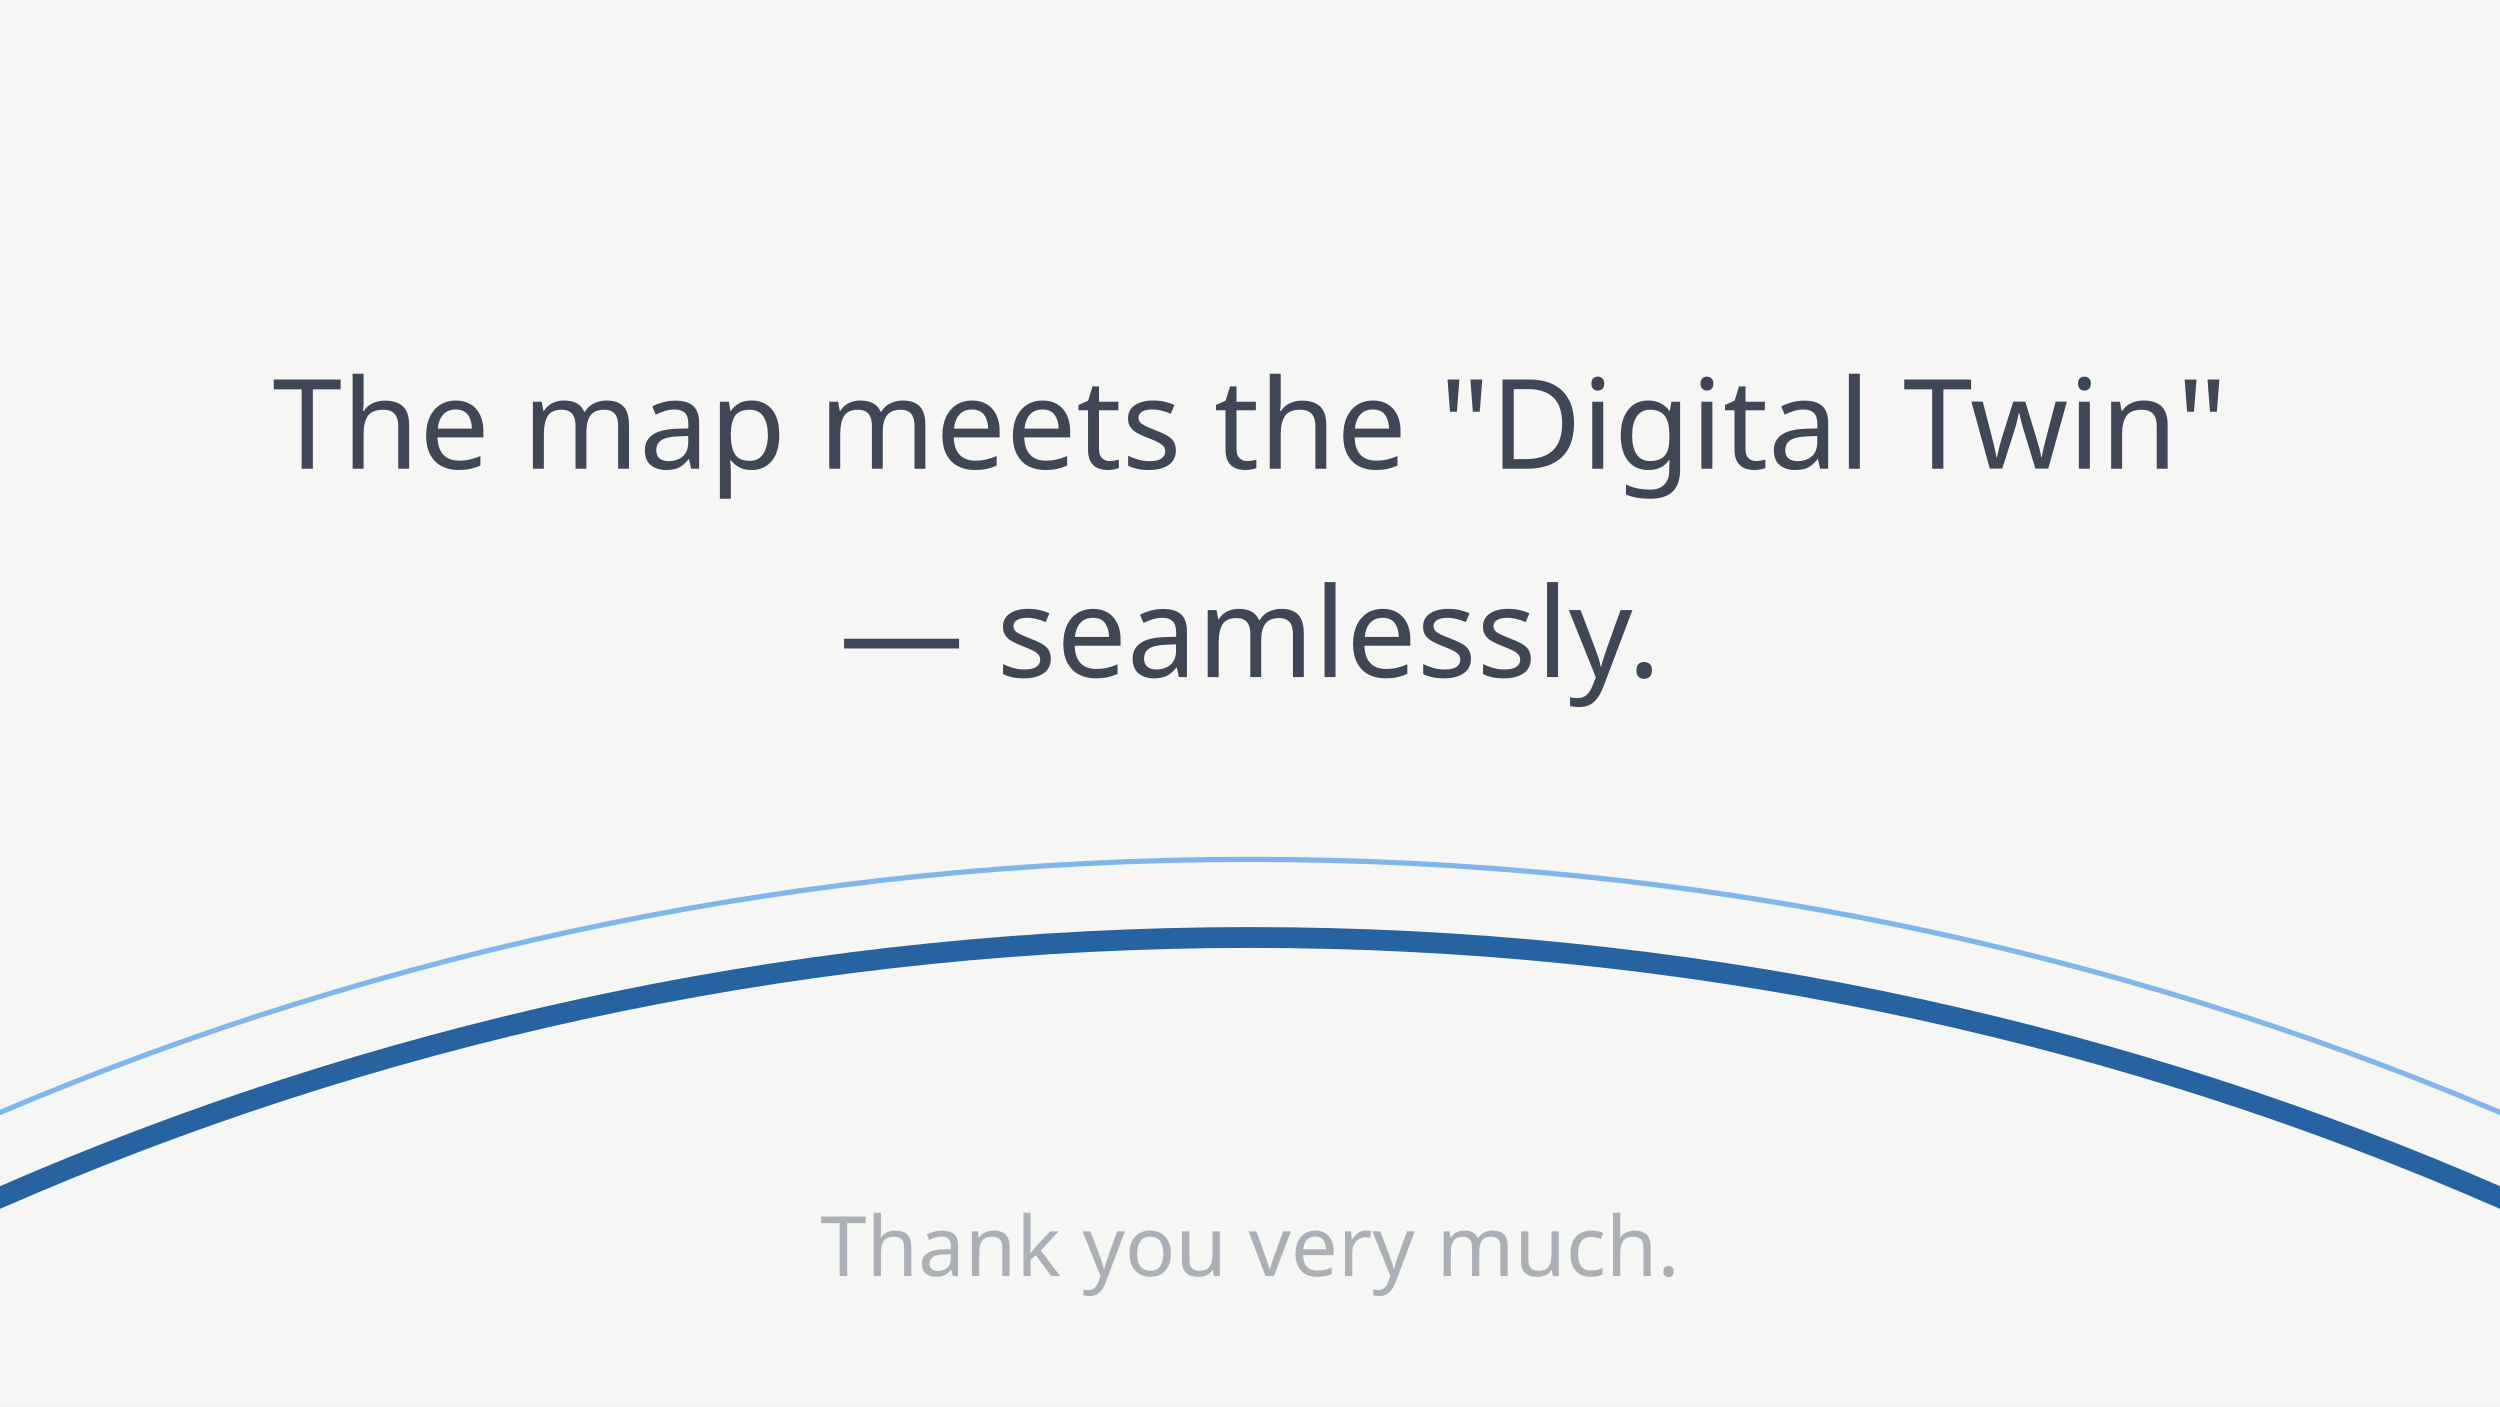
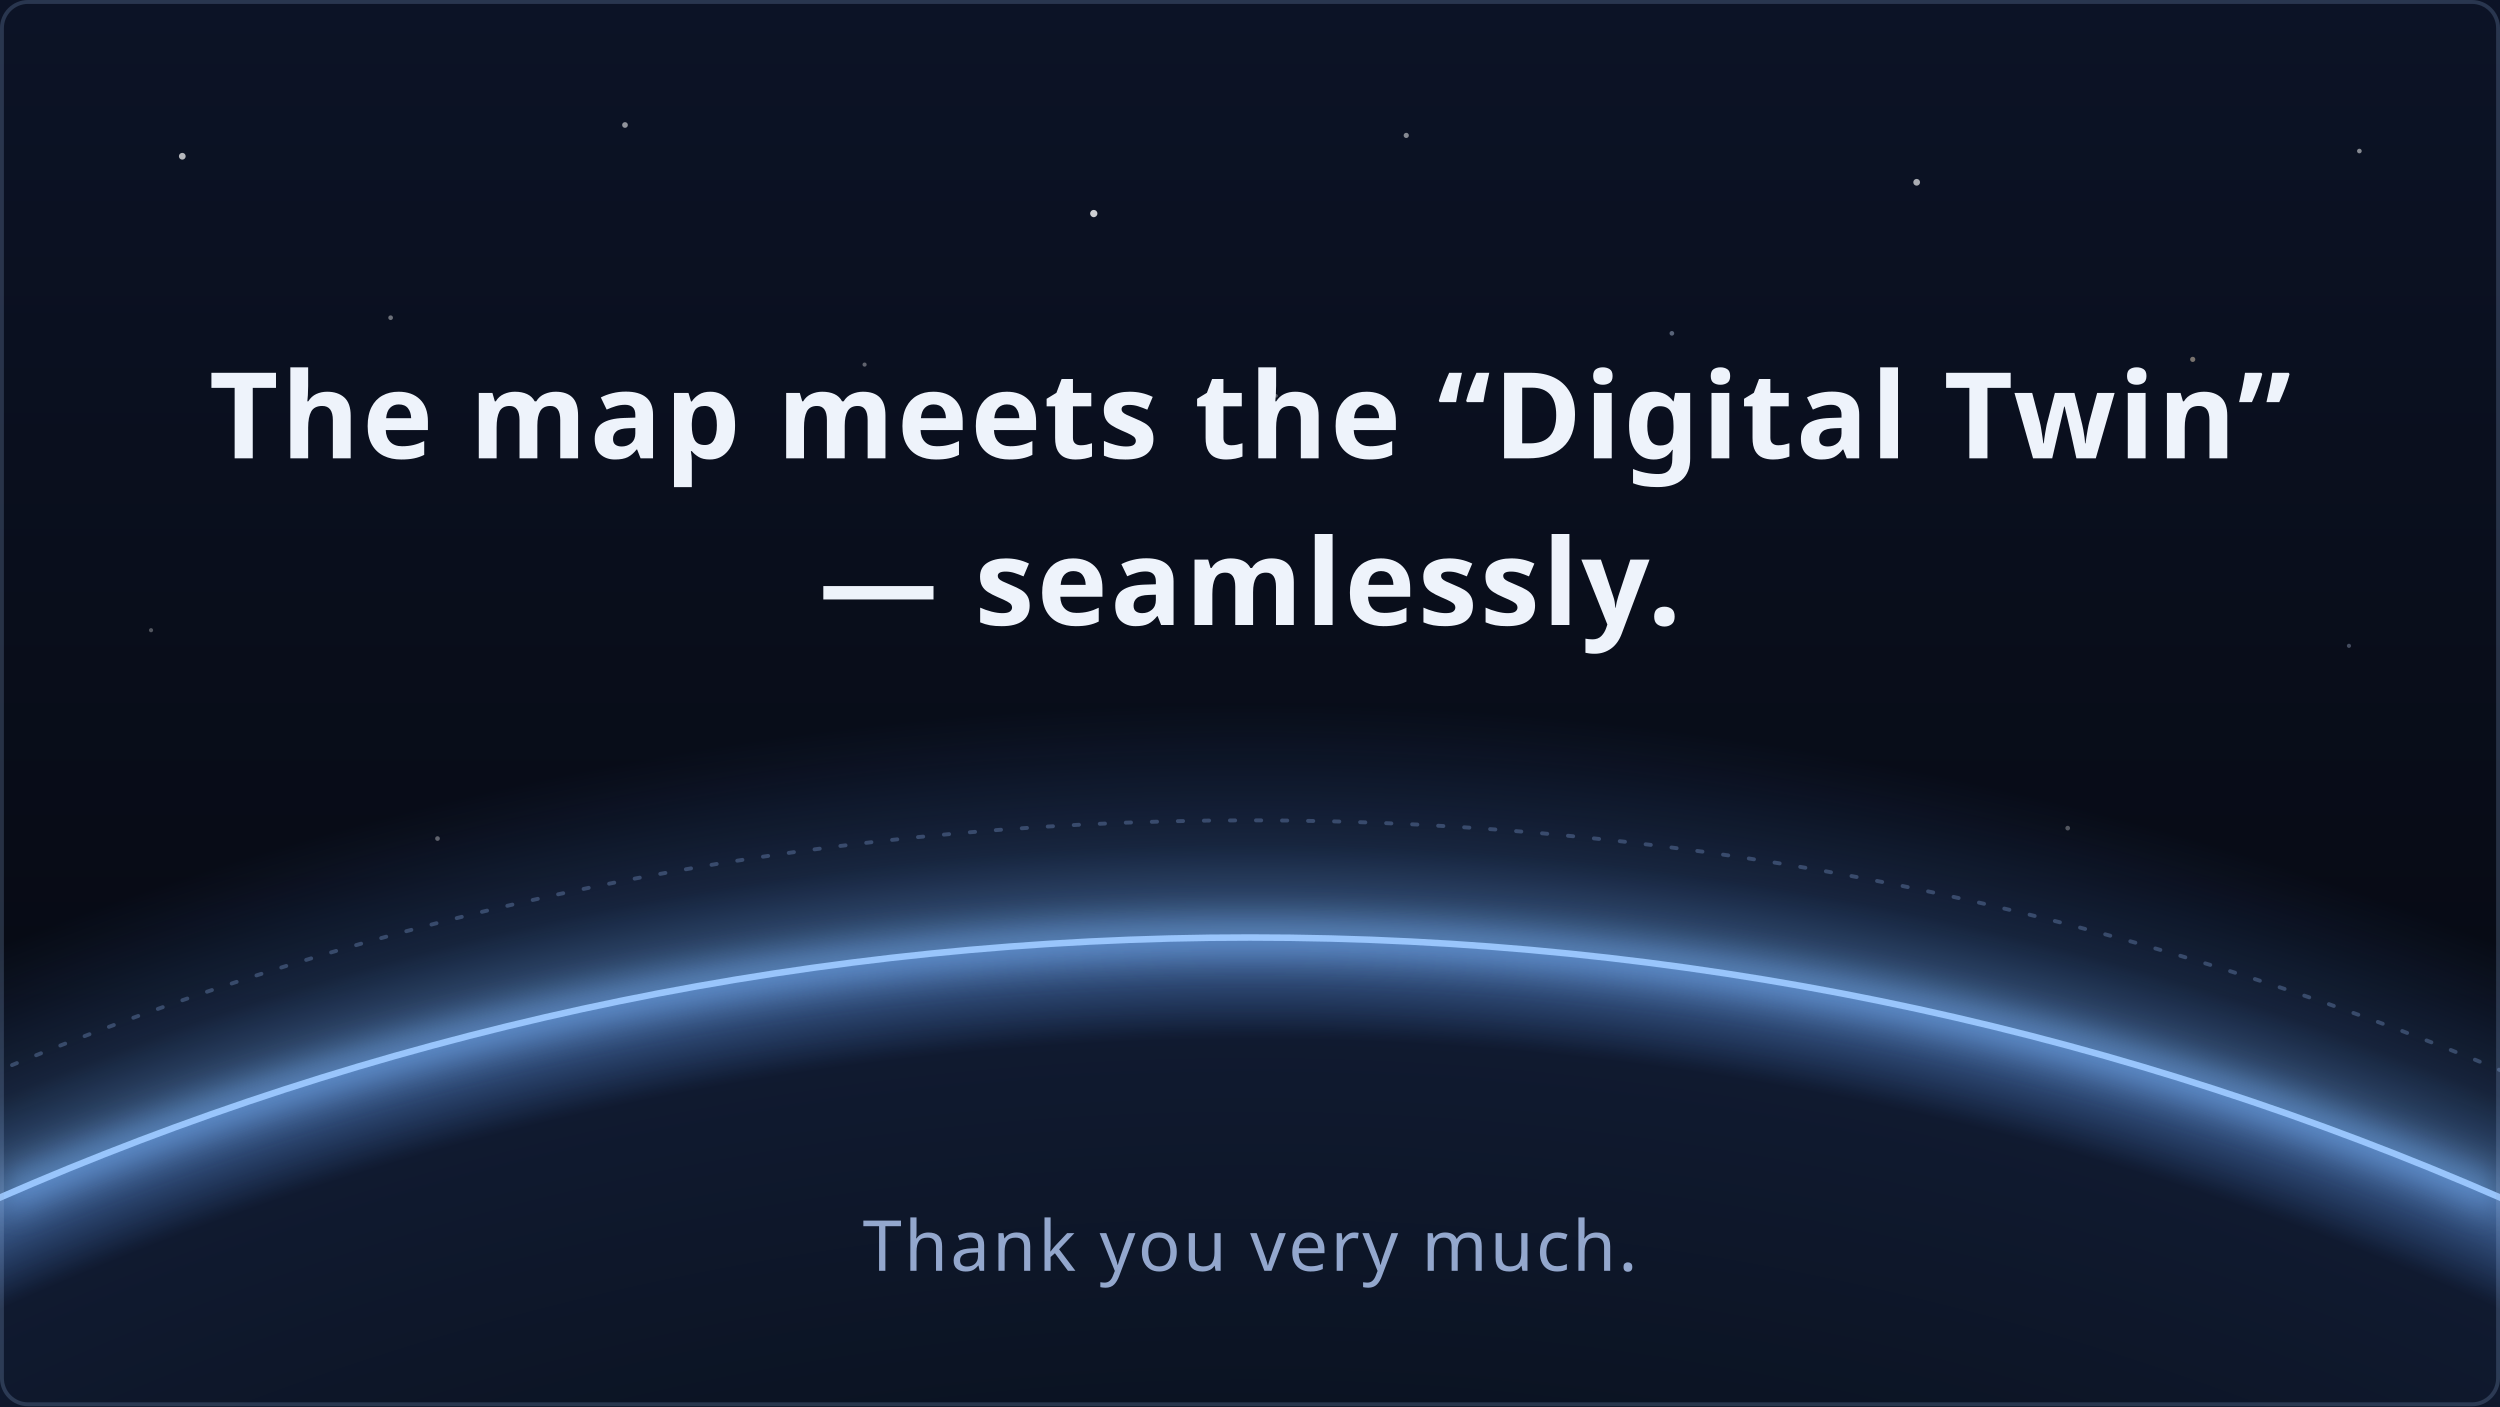
<svg xmlns="http://www.w3.org/2000/svg" viewBox="0 0 960 540" font-family="system-ui, sans-serif">
-   <rect width="960" height="540" fill="#f6f6f4" />
-   <circle cx="480" cy="1560" r="1200" fill="none" stroke="#2663a0" stroke-width="8" />
-   <circle cx="480" cy="1560" r="1230" fill="none" stroke="#80b6eb" stroke-width="2" />
-   <text x="480" y="180" text-anchor="middle" font-size="48" fill="#3f4757">The map meets the "Digital Twin"</text>
-   <text x="480" y="260" text-anchor="middle" font-size="48" fill="#3f4757">— seamlessly.</text>
-   <text x="480" y="490" text-anchor="middle" font-size="32" fill="#aab0b6">Thank you very much.</text>
+   <defs>
+     <linearGradient id="space" x1="0" y1="0" x2="0" y2="1">
+       <stop offset="0" stop-color="#0c1326" />
+       <stop offset="1" stop-color="#05070d" />
+     </linearGradient>
+     <radialGradient id="planet" gradientUnits="userSpaceOnUse" cx="480" cy="1560" r="1200">
+       <stop offset=".85" stop-color="#0b1322" />
+       <stop offset=".97" stop-color="#101a30" />
+       <stop offset="1" stop-color="#182647" />
+     </radialGradient>
+     <radialGradient id="atm" gradientUnits="userSpaceOnUse" cx="480" cy="1560" r="1290">
+       <stop offset=".900" stop-color="rgba(90,160,255,0)" />
+       <stop offset=".930" stop-color="rgba(125,185,255,.50)" />
+       <stop offset=".958" stop-color="rgba(90,150,240,.18)" />
+       <stop offset="1" stop-color="rgba(70,120,210,0)" />
+     </radialGradient>
+     <filter id="glow" x="-50%" y="-50%" width="200%" height="200%">
+       <feGaussianBlur stdDeviation="7" />
+     </filter>
+   </defs>
+   <rect width="960" height="540" fill="url(#space)" />
+   <circle cx="480" cy="1560" r="1200" fill="url(#planet)" />
+   <rect width="960" height="540" fill="url(#atm)" />
+   <circle cx="480" cy="1560" r="1200" fill="none" stroke="rgba(120,180,255,.85)" stroke-width="7" filter="url(#glow)" />
+   <circle cx="480" cy="1560" r="1200" fill="none" stroke="#9cc8ff" stroke-width="2.5" opacity=".95" />
+   <circle cx="480" cy="1560" r="1245" fill="none" stroke="#8fb2eb" stroke-width="1.5" opacity=".3" stroke-dasharray="2 8" stroke-linecap="round" />
+   <g fill="#fff">
+     <circle cx="70" cy="60" r="1.3" opacity=".7" />
+     <circle cx="150" cy="122" r=".9" opacity=".4" />
+     <circle cx="240" cy="48" r="1.1" opacity=".55" />
+     <circle cx="332" cy="140" r=".8" opacity=".35" />
+     <circle cx="420" cy="82" r="1.4" opacity=".8" />
+     <circle cx="540" cy="52" r="1" opacity=".5" />
+     <circle cx="642" cy="128" r=".9" opacity=".4" fill="#cfe0ff" />
+     <circle cx="736" cy="70" r="1.3" opacity=".65" />
+     <circle cx="842" cy="138" r="1" opacity=".45" fill="#ffe9c9" />
+     <circle cx="906" cy="58" r=".9" opacity=".5" />
+     <circle cx="58" cy="242" r=".8" opacity=".3" />
+     <circle cx="902" cy="248" r=".8" opacity=".3" fill="#cfe0ff" />
+     <circle cx="168" cy="322" r=".9" opacity=".35" />
+     <circle cx="794" cy="318" r=".9" opacity=".3" />
+     <circle cx="490" cy="152" r=".7" opacity=".3" />
+   </g>
+   <text x="480" y="176" text-anchor="middle" font-size="46" font-weight="600" letter-spacing="1" fill="#eef3fb">The map meets the “Digital Twin”</text>
+   <text x="480" y="240" text-anchor="middle" font-size="46" font-weight="600" letter-spacing="1" fill="#eef3fb">— seamlessly.</text>
+   <text x="480" y="488" text-anchor="middle" font-size="27" letter-spacing="1" fill="#93a7cd">Thank you very much.</text>
+   <rect x=".75" y=".75" width="958.5" height="538.5" rx="10" fill="none" stroke="rgba(148,178,226,.22)" stroke-width="1.5" />
</svg>
